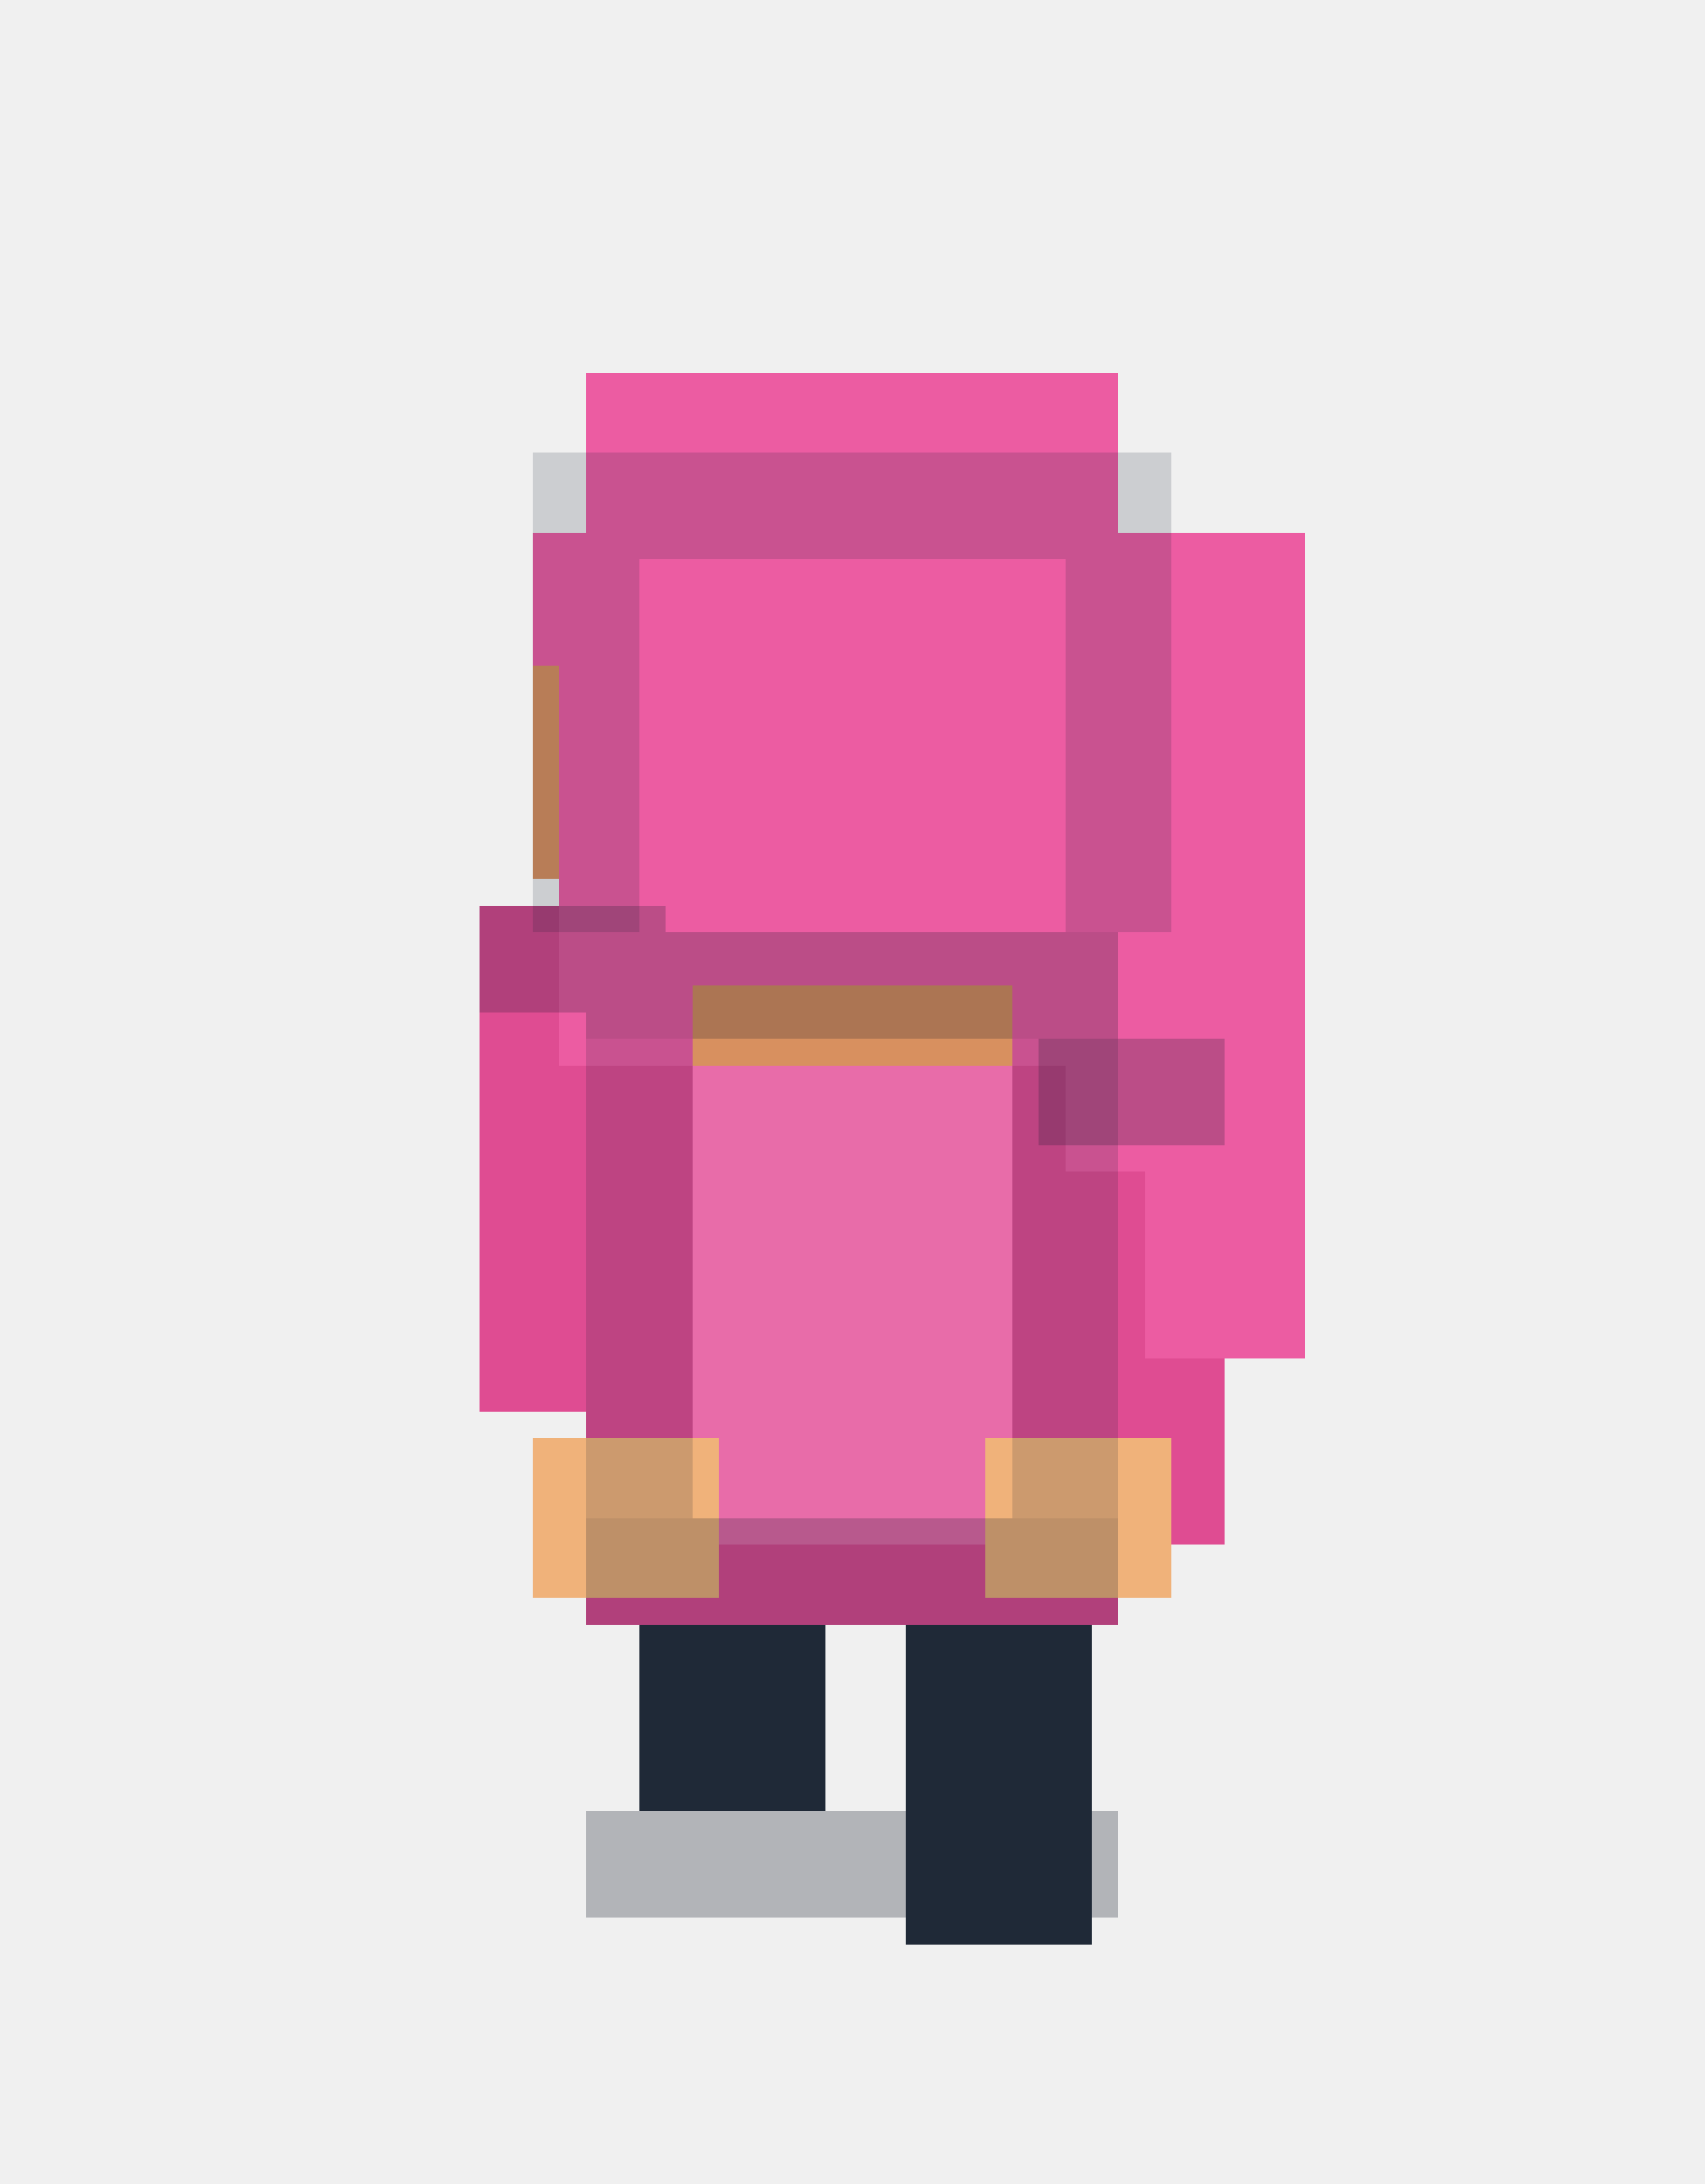
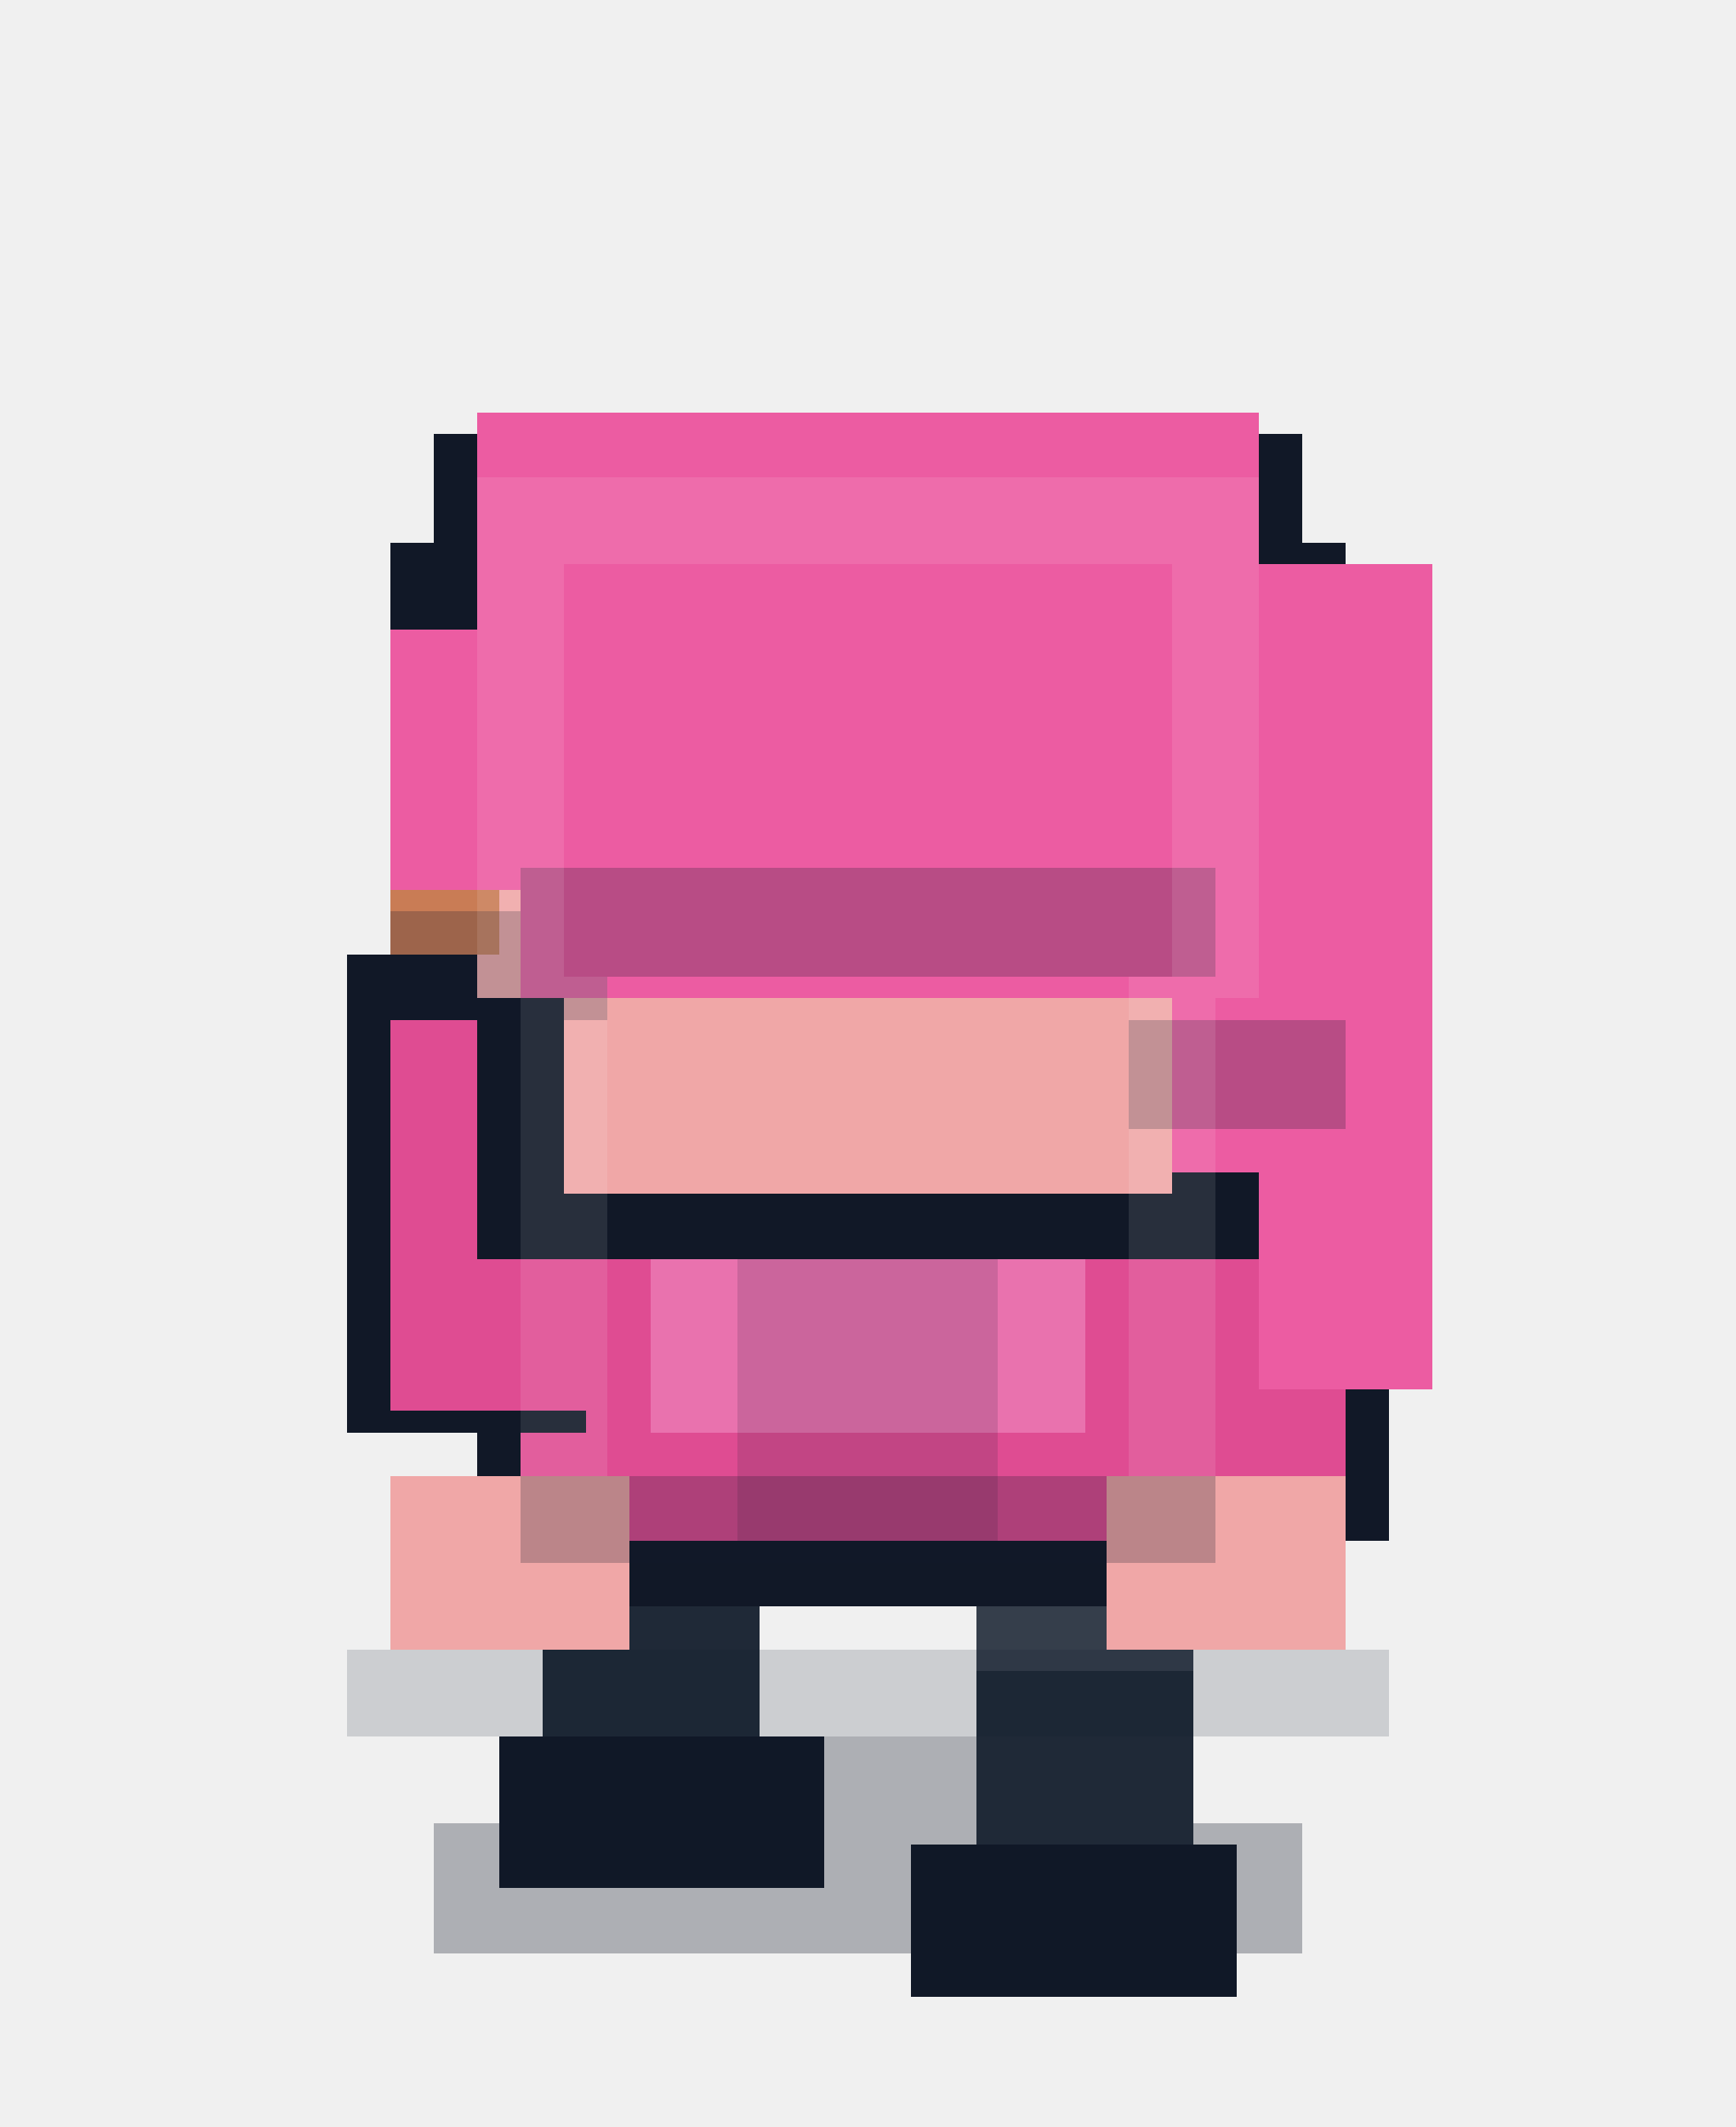
- <svg xmlns="http://www.w3.org/2000/svg" width="64" height="82" viewBox="0 0 64 82" shape-rendering="crispEdges">
-   <path d="M22 68h20v4H22z" fill="#111827" opacity=".28" />
-   <path d="M24 56h7v12h-7zM34 61h7v12h-7z" fill="#1f2937" />
-   <path d="M22 35h20v26H22z" fill="#df4c92" />
-   <path d="M26 38h12v20H26z" fill="#f9a8d4" opacity=".35" />
-   <path d="M18 34h7v19h-7zM39 39h7v19h-7z" fill="#df4c92" />
-   <path d="M20 54h7v6h-7zM37 54h7v6h-7z" fill="#f0b27a" />
-   <path d="M22 17h20v22H22z" fill="#f2bd82" />
-   <path d="M20 22h4v11h-4zM40 22h4v11h-4z" fill="#d8905f" />
-   <path d="M22 14h20v9H22zM20 20h24v5H20z" fill="#ec5ca2" />
-   <path d="M40 20h9v24h-9zM43 41h6v10h-6z" fill="#ec5ca2" />
-   <path d="M21 24h22v16H21z" fill="#ec5ca2" />
-   <path d="M26 37h12v3H26z" fill="#d8905f" />
-   <path d="M22 35h20v4H22zM22 57h20v4H22zM18 34h7v4h-7zM39 39h7v4h-7z" fill="#0f172a" opacity=".22" />
-   <path d="M20 17h24v4H20zM20 21h4v14h-4zM40 21h4v14h-4zM22 39h4v18h-4zM38 39h4v18h-4z" fill="#0f172a" opacity=".16" />
+ <svg xmlns="http://www.w3.org/2000/svg" width="80" height="98" viewBox="0 0 80 98" shape-rendering="crispEdges">
+   <path d="M20 84h40v6H20zM26 80h28v4H26z" fill="#111827" opacity=".3" />
+   <path d="M25 68h10v14H25zM45 73h10v14H45z" fill="#1f2937" />
+   <path d="M23 80h15v7H23zM42 85h15v7H42z" fill="#101827" />
+   <path d="M25 68h10v4H25zM45 73h10v4H45z" fill="#ffffff" opacity=".1" />
+   <path d="M22 43h36v31H22z" fill="#111827" />
+   <path d="M24 40h32v31H24z" fill="#df4c92" />
+   <path d="M30 44h20v22H30z" fill="#f9a8d4" opacity=".42" />
+   <path d="M34 43h12v28H34z" fill="#0f172a" opacity=".14" />
+   <path d="M16 44h11v22H16zM53 49h11v22H53z" fill="#111827" />
+   <path d="M18 42h10v23H18zM52 47h10v23H52z" fill="#df4c92" />
+   <path d="M18 68h11v8H18zM51 68h11v8H51z" fill="#f0a7a7" />
+   <path d="M20 20h40v5H20zM18 25h44v22H18zM22 47h36v11H22z" fill="#111827" />
+   <path d="M22 22h36v24H22zM26 46h28v9H26z" fill="#f0a7a7" />
+   <path d="M18 32h5v12h-5zM57 32h5v12h-5z" fill="#c97c55" />
+   <path d="M22 19h36v17H22zM18 29h44v12H18zM24 39h32v7H24z" fill="#ec5ca2" />
+   <path d="M54 26h12v28H54zM58 52h8v12h-8z" fill="#ec5ca2" />
+   <path d="M24 40h32v5H24zM24 68h32v4H24zM18 42h10v5H18zM52 47h10v5H52z" fill="#0f172a" opacity=".24" />
+   <path d="M22 22h36v4H22zM22 26h4v20h-4zM54 26h4v20h-4zM24 45h4v23h-4zM52 45h4v23h-4z" fill="#ffffff" opacity=".1" />
+   <path d="M16 76h48v4H16z" fill="#0f172a" opacity=".16" />
</svg>
